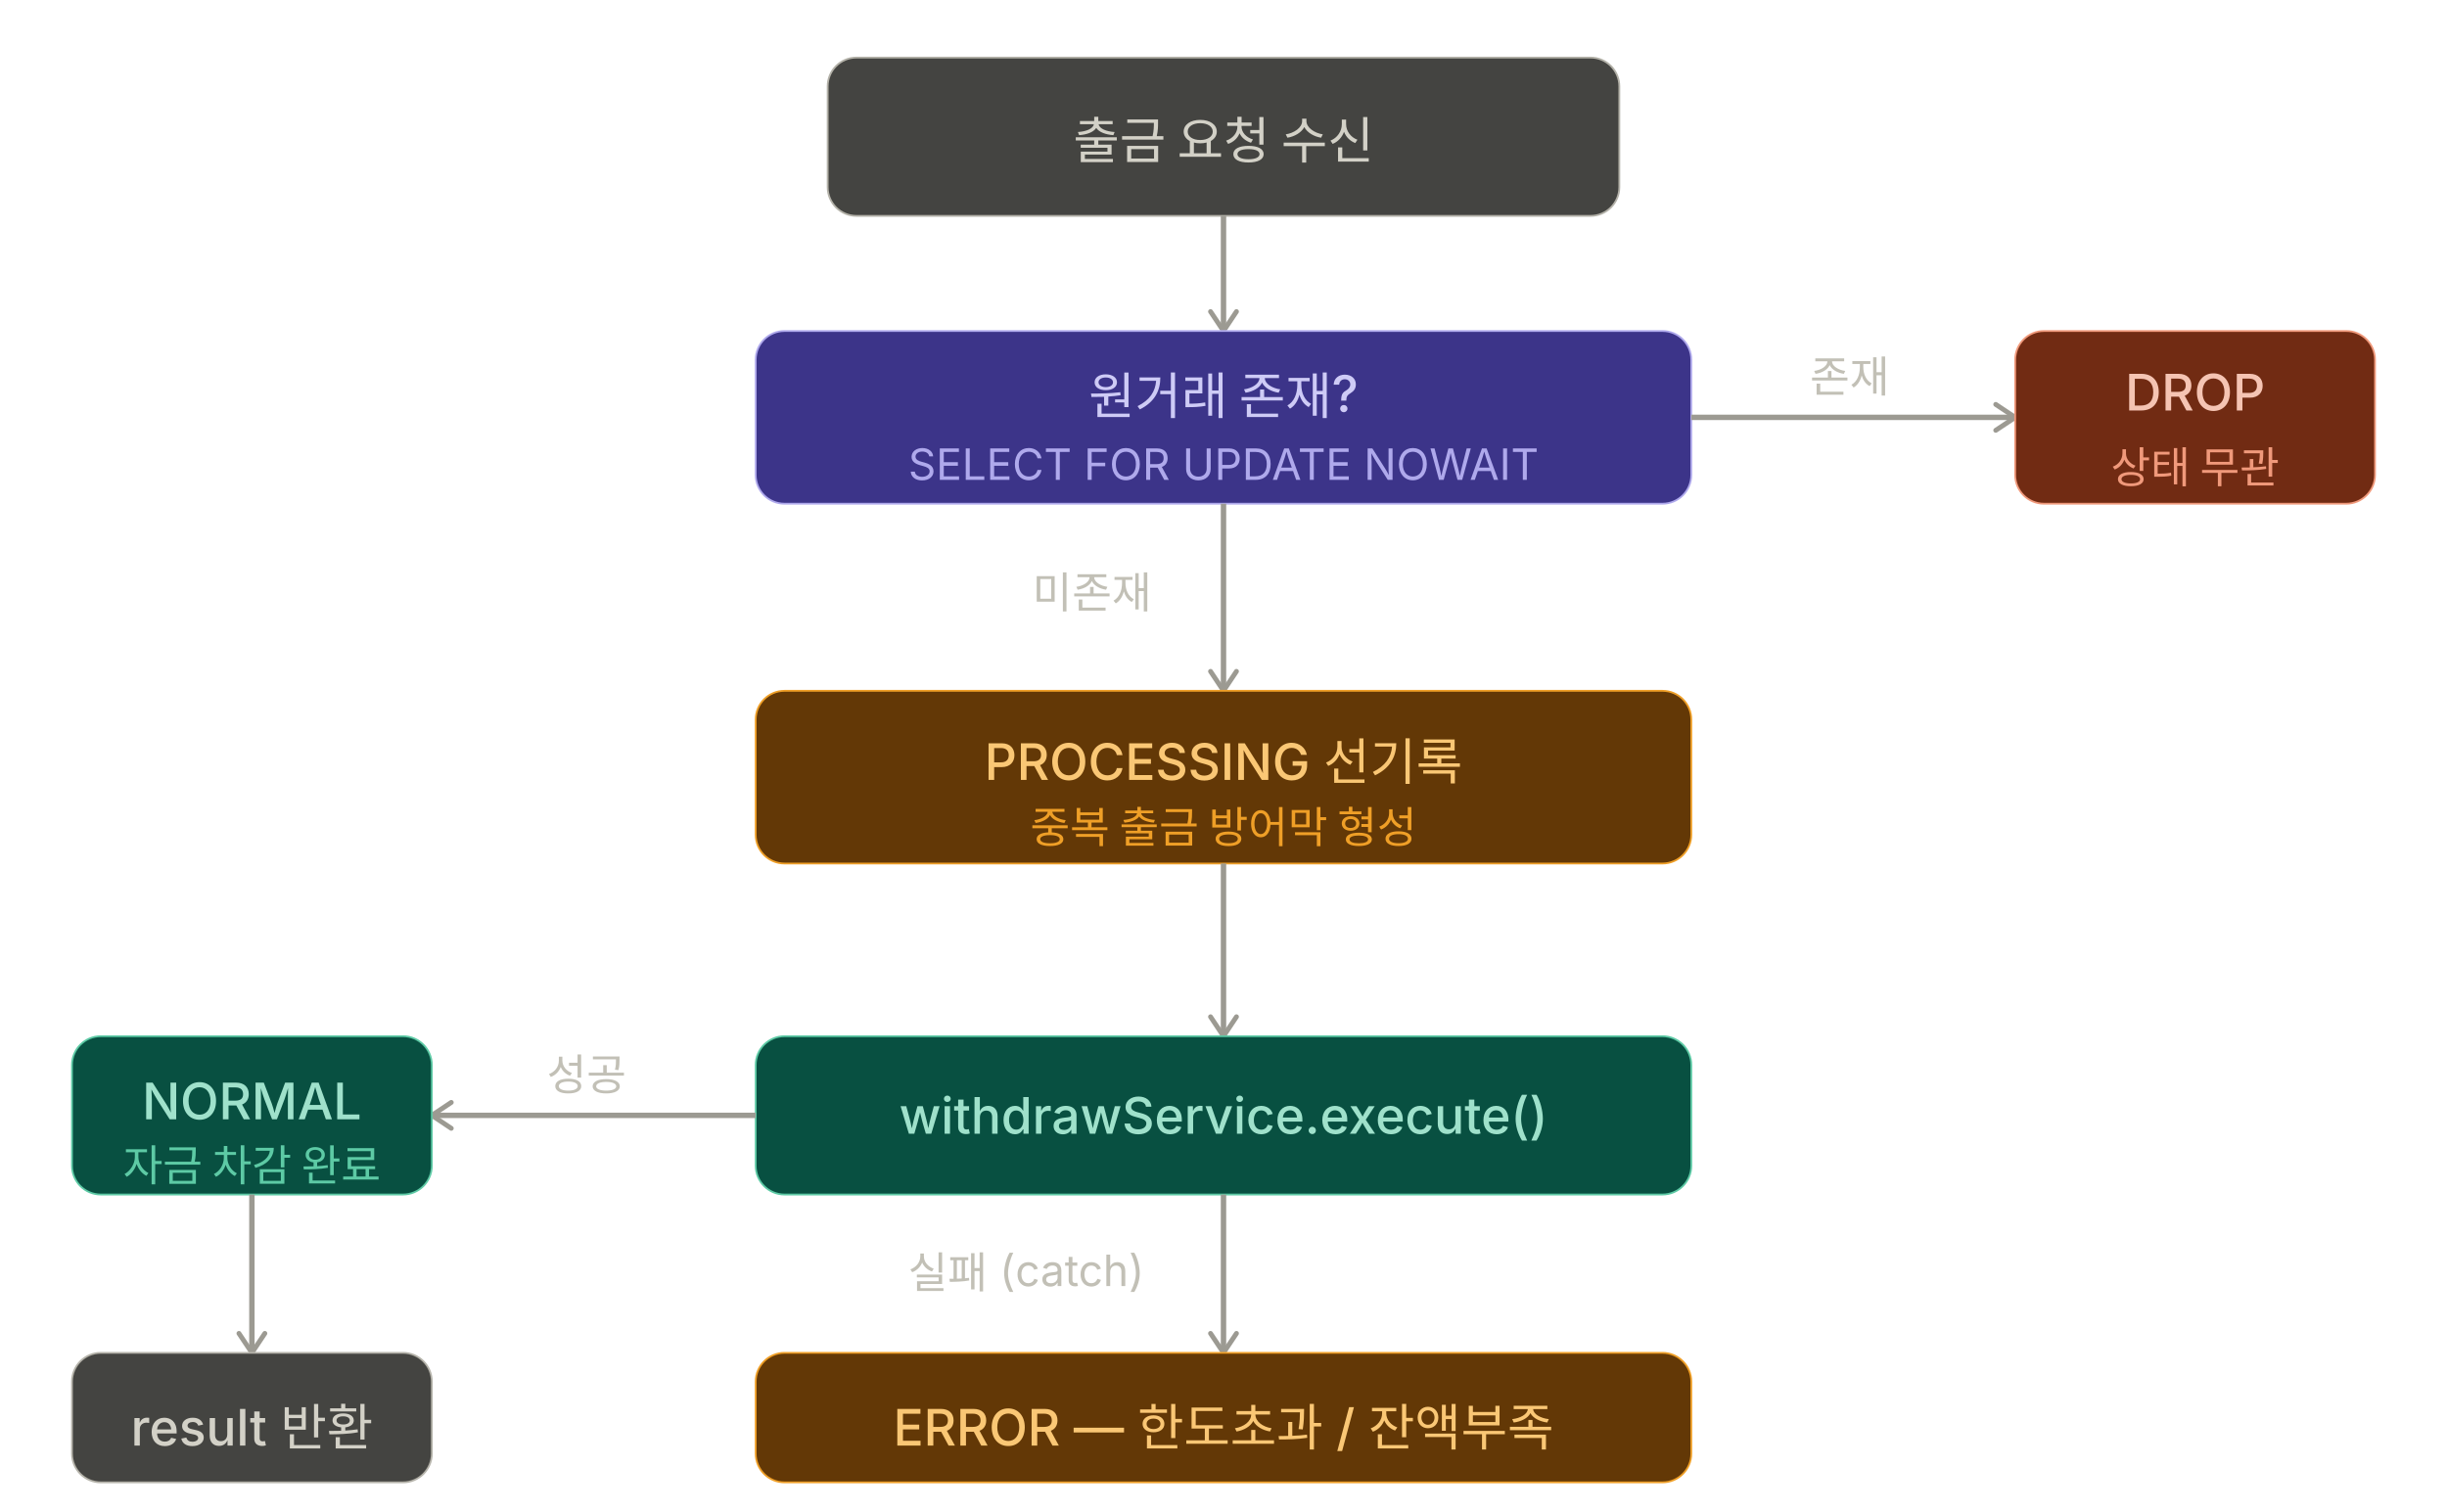
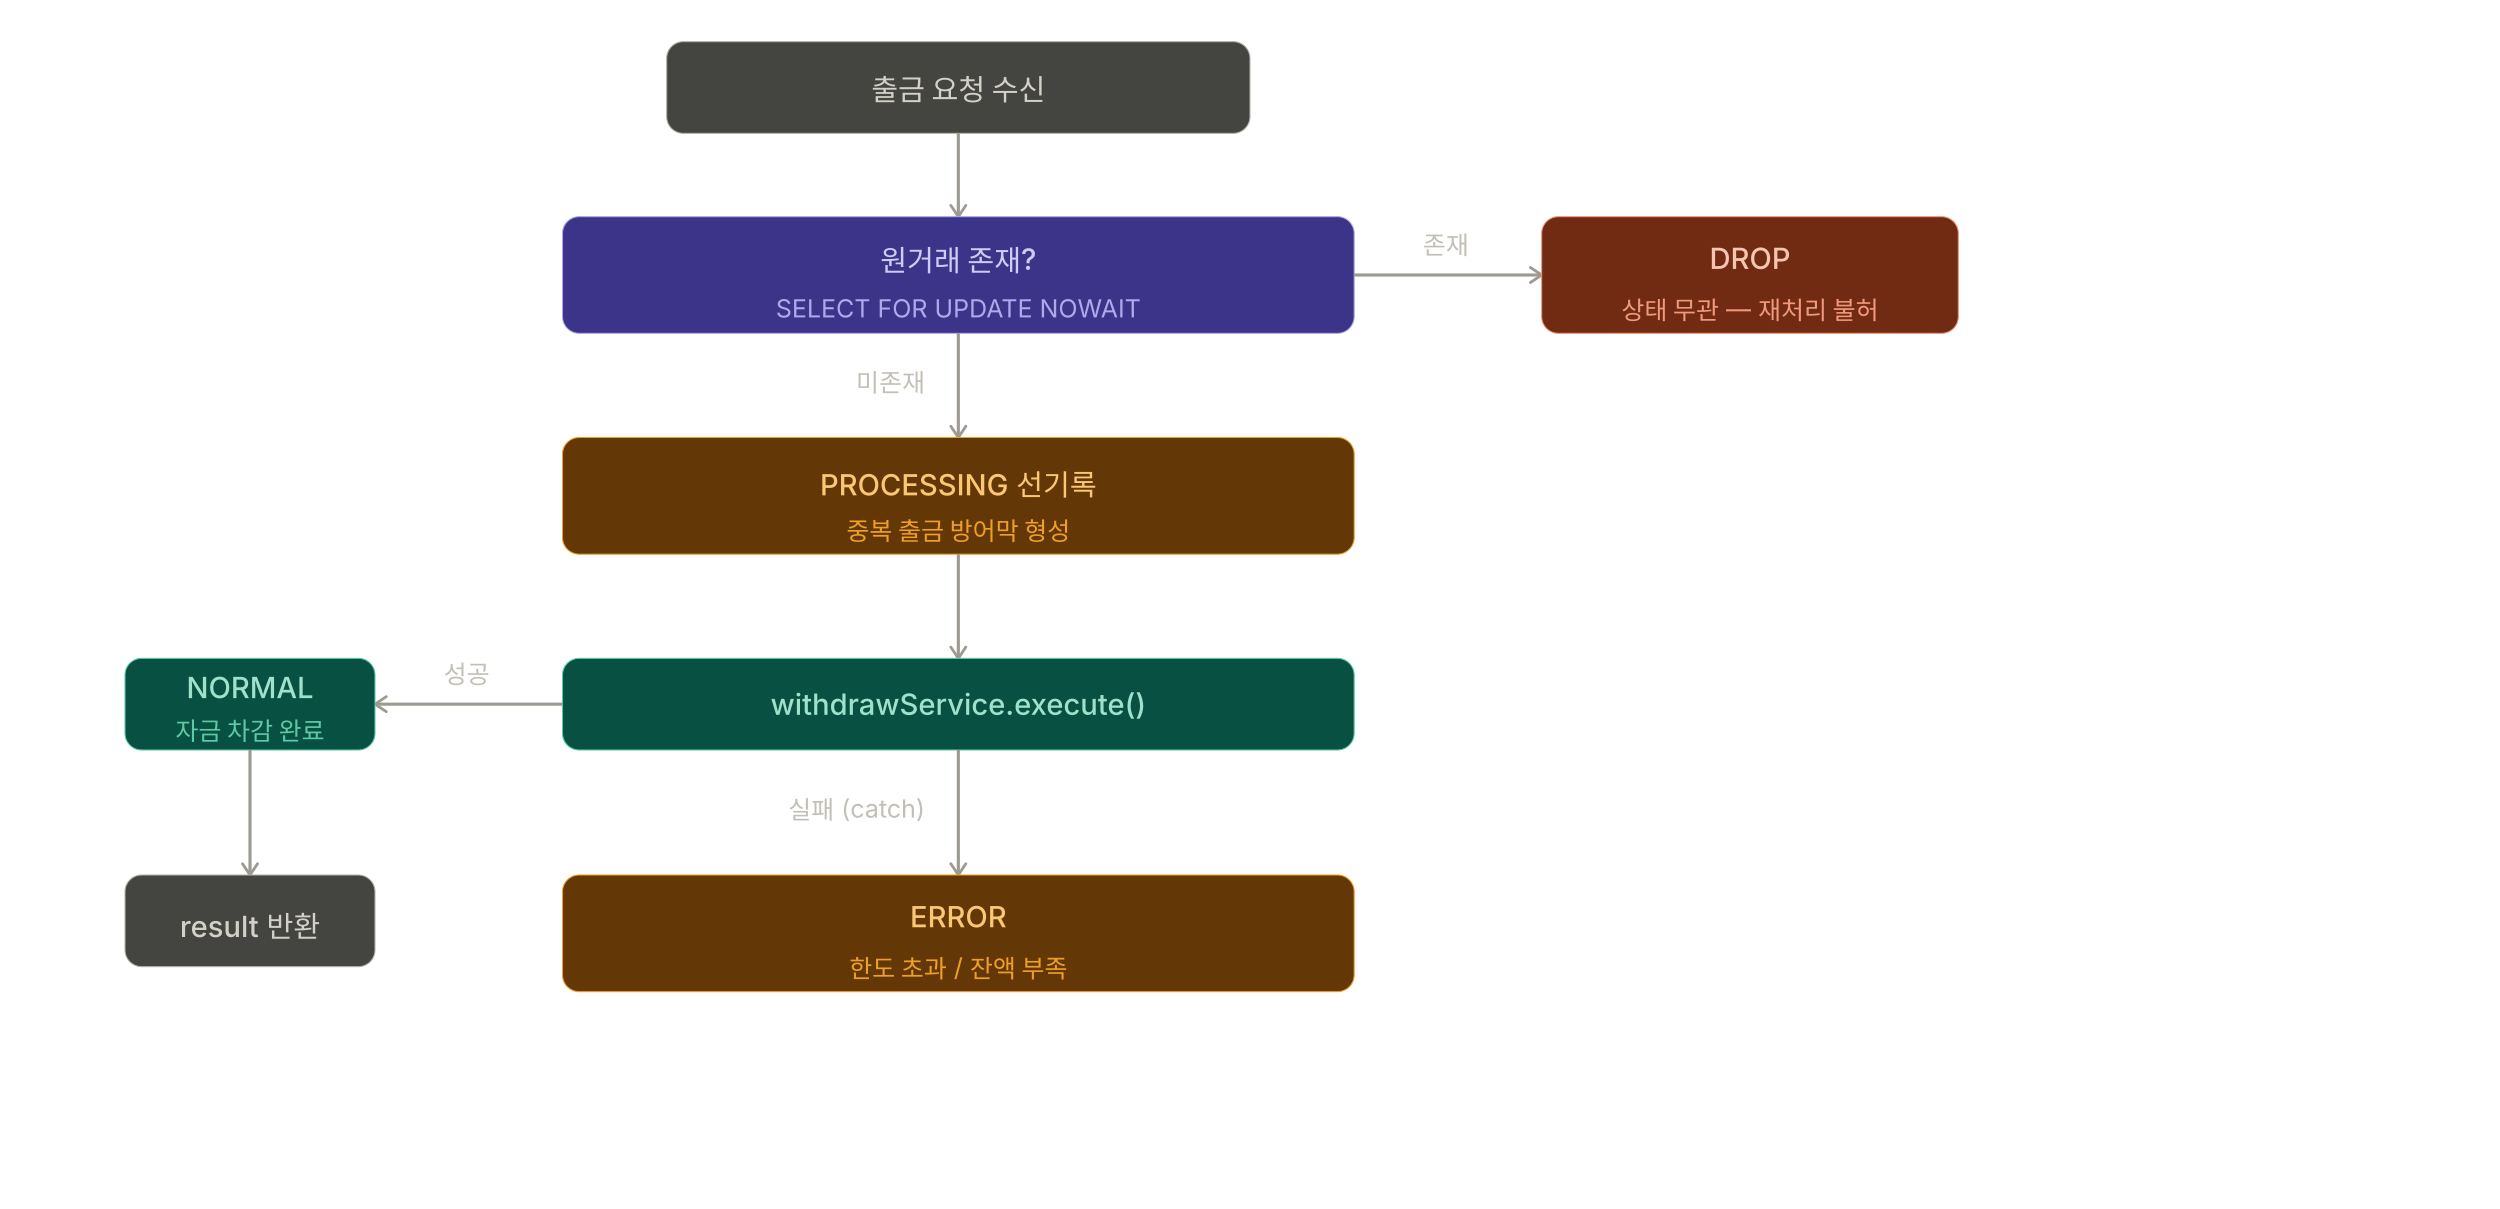
- <svg xmlns="http://www.w3.org/2000/svg" width="100%" viewBox="0 0 680 420">
+ <svg xmlns="http://www.w3.org/2000/svg" width="100%" viewBox="0 0 1200 580">
  <defs>
    <marker id="arrow" viewBox="0 0 10 10" refX="8" refY="5" markerWidth="6" markerHeight="6" orient="auto-start-reverse">
      <path d="M2 1L8 5L2 9" fill="none" stroke="context-stroke" stroke-width="1.5" stroke-linecap="round" stroke-linejoin="round" />
    </marker>
  </defs>
  <g style="fill:rgb(0, 0, 0);stroke:none;color:rgb(255, 255, 255);stroke-width:1px;stroke-linecap:butt;stroke-linejoin:miter;opacity:1;font-family:&quot;Anthropic Sans&quot;, -apple-system, BlinkMacSystemFont, &quot;Segoe UI&quot;, sans-serif;font-size:16px;font-weight:400;text-anchor:start;dominant-baseline:auto">
-     <rect x="230" y="16" width="220" height="44" rx="8" stroke-width="0.5" style="fill:rgb(68, 68, 65);stroke:rgb(180, 178, 169);color:rgb(255, 255, 255);stroke-width:0.5px;stroke-linecap:butt;stroke-linejoin:miter;opacity:1;font-family:&quot;Anthropic Sans&quot;, -apple-system, BlinkMacSystemFont, &quot;Segoe UI&quot;, sans-serif;font-size:16px;font-weight:400;text-anchor:start;dominant-baseline:auto" />
-     <text x="340" y="38" text-anchor="middle" dominant-baseline="central" style="fill:rgb(211, 209, 199);stroke:none;color:rgb(255, 255, 255);stroke-width:1px;stroke-linecap:butt;stroke-linejoin:miter;opacity:1;font-family:&quot;Anthropic Sans&quot;, -apple-system, BlinkMacSystemFont, &quot;Segoe UI&quot;, sans-serif;font-size:14px;font-weight:500;text-anchor:middle;dominant-baseline:central">출금 요청 수신</text>
+     <rect x="320" y="20" width="280" height="44" rx="8" stroke-width="0.5" style="fill:rgb(68, 68, 65);stroke:rgb(180, 178, 169);color:rgb(255, 255, 255);stroke-width:0.5px;stroke-linecap:butt;stroke-linejoin:miter;opacity:1;font-family:&quot;Anthropic Sans&quot;, -apple-system, BlinkMacSystemFont, &quot;Segoe UI&quot;, sans-serif;font-size:16px;font-weight:400;text-anchor:start;dominant-baseline:auto" />
+     <text x="460" y="42" text-anchor="middle" dominant-baseline="central" style="fill:rgb(211, 209, 199);stroke:none;color:rgb(255, 255, 255);stroke-width:1px;stroke-linecap:butt;stroke-linejoin:miter;opacity:1;font-family:&quot;Anthropic Sans&quot;, -apple-system, BlinkMacSystemFont, &quot;Segoe UI&quot;, sans-serif;font-size:14px;font-weight:500;text-anchor:middle;dominant-baseline:central">출금 요청 수신</text>
  </g>
-   <line x1="340" y1="60" x2="340" y2="92" marker-end="url(#arrow)" style="fill:none;stroke:rgb(156, 154, 146);color:rgb(255, 255, 255);stroke-width:1.5px;stroke-linecap:butt;stroke-linejoin:miter;opacity:1;font-family:&quot;Anthropic Sans&quot;, -apple-system, BlinkMacSystemFont, &quot;Segoe UI&quot;, sans-serif;font-size:16px;font-weight:400;text-anchor:start;dominant-baseline:auto" />
+   <line x1="460" y1="64" x2="460" y2="104" marker-end="url(#arrow)" style="fill:none;stroke:rgb(156, 154, 146);color:rgb(255, 255, 255);stroke-width:1.5px;stroke-linecap:butt;stroke-linejoin:miter;opacity:1;font-family:&quot;Anthropic Sans&quot;, -apple-system, BlinkMacSystemFont, &quot;Segoe UI&quot;, sans-serif;font-size:16px;font-weight:400;text-anchor:start;dominant-baseline:auto" />
  <g style="fill:rgb(0, 0, 0);stroke:none;color:rgb(255, 255, 255);stroke-width:1px;stroke-linecap:butt;stroke-linejoin:miter;opacity:1;font-family:&quot;Anthropic Sans&quot;, -apple-system, BlinkMacSystemFont, &quot;Segoe UI&quot;, sans-serif;font-size:16px;font-weight:400;text-anchor:start;dominant-baseline:auto">
-     <rect x="210" y="92" width="260" height="48" rx="8" stroke-width="0.5" style="fill:rgb(60, 52, 137);stroke:rgb(175, 169, 236);color:rgb(255, 255, 255);stroke-width:0.5px;stroke-linecap:butt;stroke-linejoin:miter;opacity:1;font-family:&quot;Anthropic Sans&quot;, -apple-system, BlinkMacSystemFont, &quot;Segoe UI&quot;, sans-serif;font-size:16px;font-weight:400;text-anchor:start;dominant-baseline:auto" />
-     <text x="340" y="109" text-anchor="middle" dominant-baseline="central" style="fill:rgb(206, 203, 246);stroke:none;color:rgb(255, 255, 255);stroke-width:1px;stroke-linecap:butt;stroke-linejoin:miter;opacity:1;font-family:&quot;Anthropic Sans&quot;, -apple-system, BlinkMacSystemFont, &quot;Segoe UI&quot;, sans-serif;font-size:14px;font-weight:500;text-anchor:middle;dominant-baseline:central">원거래 존재?</text>
-     <text x="340" y="129" text-anchor="middle" dominant-baseline="central" style="fill:rgb(175, 169, 236);stroke:none;color:rgb(255, 255, 255);stroke-width:1px;stroke-linecap:butt;stroke-linejoin:miter;opacity:1;font-family:&quot;Anthropic Sans&quot;, -apple-system, BlinkMacSystemFont, &quot;Segoe UI&quot;, sans-serif;font-size:12px;font-weight:400;text-anchor:middle;dominant-baseline:central">SELECT FOR UPDATE NOWAIT</text>
+     <rect x="270" y="104" width="380" height="56" rx="8" stroke-width="0.5" style="fill:rgb(60, 52, 137);stroke:rgb(175, 169, 236);color:rgb(255, 255, 255);stroke-width:0.5px;stroke-linecap:butt;stroke-linejoin:miter;opacity:1;font-family:&quot;Anthropic Sans&quot;, -apple-system, BlinkMacSystemFont, &quot;Segoe UI&quot;, sans-serif;font-size:16px;font-weight:400;text-anchor:start;dominant-baseline:auto" />
+     <text x="460" y="124" text-anchor="middle" dominant-baseline="central" style="fill:rgb(206, 203, 246);stroke:none;color:rgb(255, 255, 255);stroke-width:1px;stroke-linecap:butt;stroke-linejoin:miter;opacity:1;font-family:&quot;Anthropic Sans&quot;, -apple-system, BlinkMacSystemFont, &quot;Segoe UI&quot;, sans-serif;font-size:14px;font-weight:500;text-anchor:middle;dominant-baseline:central">원거래 존재?</text>
+     <text x="460" y="148" text-anchor="middle" dominant-baseline="central" style="fill:rgb(175, 169, 236);stroke:none;color:rgb(255, 255, 255);stroke-width:1px;stroke-linecap:butt;stroke-linejoin:miter;opacity:1;font-family:&quot;Anthropic Sans&quot;, -apple-system, BlinkMacSystemFont, &quot;Segoe UI&quot;, sans-serif;font-size:12px;font-weight:400;text-anchor:middle;dominant-baseline:central">SELECT FOR UPDATE NOWAIT</text>
  </g>
-   <line x1="470" y1="116" x2="560" y2="116" marker-end="url(#arrow)" style="fill:none;stroke:rgb(156, 154, 146);color:rgb(255, 255, 255);stroke-width:1.5px;stroke-linecap:butt;stroke-linejoin:miter;opacity:1;font-family:&quot;Anthropic Sans&quot;, -apple-system, BlinkMacSystemFont, &quot;Segoe UI&quot;, sans-serif;font-size:16px;font-weight:400;text-anchor:start;dominant-baseline:auto" />
-   <text x="514" y="109" text-anchor="middle" style="fill:rgb(194, 192, 182);stroke:none;color:rgb(255, 255, 255);stroke-width:1px;stroke-linecap:butt;stroke-linejoin:miter;opacity:1;font-family:&quot;Anthropic Sans&quot;, -apple-system, BlinkMacSystemFont, &quot;Segoe UI&quot;, sans-serif;font-size:12px;font-weight:400;text-anchor:middle;dominant-baseline:auto">존재</text>
+   <line x1="650" y1="132" x2="740" y2="132" marker-end="url(#arrow)" style="fill:none;stroke:rgb(156, 154, 146);color:rgb(255, 255, 255);stroke-width:1.5px;stroke-linecap:butt;stroke-linejoin:miter;opacity:1;font-family:&quot;Anthropic Sans&quot;, -apple-system, BlinkMacSystemFont, &quot;Segoe UI&quot;, sans-serif;font-size:16px;font-weight:400;text-anchor:start;dominant-baseline:auto" />
+   <text x="694" y="122" text-anchor="middle" style="fill:rgb(194, 192, 182);stroke:none;color:rgb(255, 255, 255);stroke-width:1px;stroke-linecap:butt;stroke-linejoin:miter;opacity:1;font-family:&quot;Anthropic Sans&quot;, -apple-system, BlinkMacSystemFont, &quot;Segoe UI&quot;, sans-serif;font-size:12px;font-weight:400;text-anchor:middle;dominant-baseline:auto">존재</text>
  <g style="fill:rgb(0, 0, 0);stroke:none;color:rgb(255, 255, 255);stroke-width:1px;stroke-linecap:butt;stroke-linejoin:miter;opacity:1;font-family:&quot;Anthropic Sans&quot;, -apple-system, BlinkMacSystemFont, &quot;Segoe UI&quot;, sans-serif;font-size:16px;font-weight:400;text-anchor:start;dominant-baseline:auto">
-     <rect x="560" y="92" width="100" height="48" rx="8" stroke-width="0.5" style="fill:rgb(113, 43, 19);stroke:rgb(240, 153, 123);color:rgb(255, 255, 255);stroke-width:0.5px;stroke-linecap:butt;stroke-linejoin:miter;opacity:1;font-family:&quot;Anthropic Sans&quot;, -apple-system, BlinkMacSystemFont, &quot;Segoe UI&quot;, sans-serif;font-size:16px;font-weight:400;text-anchor:start;dominant-baseline:auto" />
-     <text x="610" y="109" text-anchor="middle" dominant-baseline="central" style="fill:rgb(245, 196, 179);stroke:none;color:rgb(255, 255, 255);stroke-width:1px;stroke-linecap:butt;stroke-linejoin:miter;opacity:1;font-family:&quot;Anthropic Sans&quot;, -apple-system, BlinkMacSystemFont, &quot;Segoe UI&quot;, sans-serif;font-size:14px;font-weight:500;text-anchor:middle;dominant-baseline:central">DROP</text>
-     <text x="610" y="129" text-anchor="middle" dominant-baseline="central" style="fill:rgb(240, 153, 123);stroke:none;color:rgb(255, 255, 255);stroke-width:1px;stroke-linecap:butt;stroke-linejoin:miter;opacity:1;font-family:&quot;Anthropic Sans&quot;, -apple-system, BlinkMacSystemFont, &quot;Segoe UI&quot;, sans-serif;font-size:12px;font-weight:400;text-anchor:middle;dominant-baseline:central">상태 무관</text>
+     <rect x="740" y="104" width="200" height="56" rx="8" stroke-width="0.5" style="fill:rgb(113, 43, 19);stroke:rgb(240, 153, 123);color:rgb(255, 255, 255);stroke-width:0.5px;stroke-linecap:butt;stroke-linejoin:miter;opacity:1;font-family:&quot;Anthropic Sans&quot;, -apple-system, BlinkMacSystemFont, &quot;Segoe UI&quot;, sans-serif;font-size:16px;font-weight:400;text-anchor:start;dominant-baseline:auto" />
+     <text x="840" y="124" text-anchor="middle" dominant-baseline="central" style="fill:rgb(245, 196, 179);stroke:none;color:rgb(255, 255, 255);stroke-width:1px;stroke-linecap:butt;stroke-linejoin:miter;opacity:1;font-family:&quot;Anthropic Sans&quot;, -apple-system, BlinkMacSystemFont, &quot;Segoe UI&quot;, sans-serif;font-size:14px;font-weight:500;text-anchor:middle;dominant-baseline:central">DROP</text>
+     <text x="840" y="148" text-anchor="middle" dominant-baseline="central" style="fill:rgb(240, 153, 123);stroke:none;color:rgb(255, 255, 255);stroke-width:1px;stroke-linecap:butt;stroke-linejoin:miter;opacity:1;font-family:&quot;Anthropic Sans&quot;, -apple-system, BlinkMacSystemFont, &quot;Segoe UI&quot;, sans-serif;font-size:12px;font-weight:400;text-anchor:middle;dominant-baseline:central">상태 무관 — 재처리 불허</text>
  </g>
-   <line x1="340" y1="140" x2="340" y2="192" marker-end="url(#arrow)" style="fill:none;stroke:rgb(156, 154, 146);color:rgb(255, 255, 255);stroke-width:1.5px;stroke-linecap:butt;stroke-linejoin:miter;opacity:1;font-family:&quot;Anthropic Sans&quot;, -apple-system, BlinkMacSystemFont, &quot;Segoe UI&quot;, sans-serif;font-size:16px;font-weight:400;text-anchor:start;dominant-baseline:auto" />
-   <text x="320" y="169" text-anchor="end" style="fill:rgb(194, 192, 182);stroke:none;color:rgb(255, 255, 255);stroke-width:1px;stroke-linecap:butt;stroke-linejoin:miter;opacity:1;font-family:&quot;Anthropic Sans&quot;, -apple-system, BlinkMacSystemFont, &quot;Segoe UI&quot;, sans-serif;font-size:12px;font-weight:400;text-anchor:end;dominant-baseline:auto">미존재</text>
+   <line x1="460" y1="160" x2="460" y2="210" marker-end="url(#arrow)" style="fill:none;stroke:rgb(156, 154, 146);color:rgb(255, 255, 255);stroke-width:1.5px;stroke-linecap:butt;stroke-linejoin:miter;opacity:1;font-family:&quot;Anthropic Sans&quot;, -apple-system, BlinkMacSystemFont, &quot;Segoe UI&quot;, sans-serif;font-size:16px;font-weight:400;text-anchor:start;dominant-baseline:auto" />
+   <text x="444" y="188" text-anchor="end" style="fill:rgb(194, 192, 182);stroke:none;color:rgb(255, 255, 255);stroke-width:1px;stroke-linecap:butt;stroke-linejoin:miter;opacity:1;font-family:&quot;Anthropic Sans&quot;, -apple-system, BlinkMacSystemFont, &quot;Segoe UI&quot;, sans-serif;font-size:12px;font-weight:400;text-anchor:end;dominant-baseline:auto">미존재</text>
  <g style="fill:rgb(0, 0, 0);stroke:none;color:rgb(255, 255, 255);stroke-width:1px;stroke-linecap:butt;stroke-linejoin:miter;opacity:1;font-family:&quot;Anthropic Sans&quot;, -apple-system, BlinkMacSystemFont, &quot;Segoe UI&quot;, sans-serif;font-size:16px;font-weight:400;text-anchor:start;dominant-baseline:auto">
-     <rect x="210" y="192" width="260" height="48" rx="8" stroke-width="0.5" style="fill:rgb(99, 56, 6);stroke:rgb(239, 159, 39);color:rgb(255, 255, 255);stroke-width:0.5px;stroke-linecap:butt;stroke-linejoin:miter;opacity:1;font-family:&quot;Anthropic Sans&quot;, -apple-system, BlinkMacSystemFont, &quot;Segoe UI&quot;, sans-serif;font-size:16px;font-weight:400;text-anchor:start;dominant-baseline:auto" />
-     <text x="340" y="209" text-anchor="middle" dominant-baseline="central" style="fill:rgb(250, 199, 117);stroke:none;color:rgb(255, 255, 255);stroke-width:1px;stroke-linecap:butt;stroke-linejoin:miter;opacity:1;font-family:&quot;Anthropic Sans&quot;, -apple-system, BlinkMacSystemFont, &quot;Segoe UI&quot;, sans-serif;font-size:14px;font-weight:500;text-anchor:middle;dominant-baseline:central">PROCESSING 선기록</text>
-     <text x="340" y="229" text-anchor="middle" dominant-baseline="central" style="fill:rgb(239, 159, 39);stroke:none;color:rgb(255, 255, 255);stroke-width:1px;stroke-linecap:butt;stroke-linejoin:miter;opacity:1;font-family:&quot;Anthropic Sans&quot;, -apple-system, BlinkMacSystemFont, &quot;Segoe UI&quot;, sans-serif;font-size:12px;font-weight:400;text-anchor:middle;dominant-baseline:central">중복 출금 방어막 형성</text>
+     <rect x="270" y="210" width="380" height="56" rx="8" stroke-width="0.5" style="fill:rgb(99, 56, 6);stroke:rgb(239, 159, 39);color:rgb(255, 255, 255);stroke-width:0.5px;stroke-linecap:butt;stroke-linejoin:miter;opacity:1;font-family:&quot;Anthropic Sans&quot;, -apple-system, BlinkMacSystemFont, &quot;Segoe UI&quot;, sans-serif;font-size:16px;font-weight:400;text-anchor:start;dominant-baseline:auto" />
+     <text x="460" y="230" text-anchor="middle" dominant-baseline="central" style="fill:rgb(250, 199, 117);stroke:none;color:rgb(255, 255, 255);stroke-width:1px;stroke-linecap:butt;stroke-linejoin:miter;opacity:1;font-family:&quot;Anthropic Sans&quot;, -apple-system, BlinkMacSystemFont, &quot;Segoe UI&quot;, sans-serif;font-size:14px;font-weight:500;text-anchor:middle;dominant-baseline:central">PROCESSING 선기록</text>
+     <text x="460" y="254" text-anchor="middle" dominant-baseline="central" style="fill:rgb(239, 159, 39);stroke:none;color:rgb(255, 255, 255);stroke-width:1px;stroke-linecap:butt;stroke-linejoin:miter;opacity:1;font-family:&quot;Anthropic Sans&quot;, -apple-system, BlinkMacSystemFont, &quot;Segoe UI&quot;, sans-serif;font-size:12px;font-weight:400;text-anchor:middle;dominant-baseline:central">중복 출금 방어막 형성</text>
  </g>
-   <line x1="340" y1="240" x2="340" y2="288" marker-end="url(#arrow)" style="fill:none;stroke:rgb(156, 154, 146);color:rgb(255, 255, 255);stroke-width:1.5px;stroke-linecap:butt;stroke-linejoin:miter;opacity:1;font-family:&quot;Anthropic Sans&quot;, -apple-system, BlinkMacSystemFont, &quot;Segoe UI&quot;, sans-serif;font-size:16px;font-weight:400;text-anchor:start;dominant-baseline:auto" />
+   <line x1="460" y1="266" x2="460" y2="316" marker-end="url(#arrow)" style="fill:none;stroke:rgb(156, 154, 146);color:rgb(255, 255, 255);stroke-width:1.5px;stroke-linecap:butt;stroke-linejoin:miter;opacity:1;font-family:&quot;Anthropic Sans&quot;, -apple-system, BlinkMacSystemFont, &quot;Segoe UI&quot;, sans-serif;font-size:16px;font-weight:400;text-anchor:start;dominant-baseline:auto" />
  <g style="fill:rgb(0, 0, 0);stroke:none;color:rgb(255, 255, 255);stroke-width:1px;stroke-linecap:butt;stroke-linejoin:miter;opacity:1;font-family:&quot;Anthropic Sans&quot;, -apple-system, BlinkMacSystemFont, &quot;Segoe UI&quot;, sans-serif;font-size:16px;font-weight:400;text-anchor:start;dominant-baseline:auto">
-     <rect x="210" y="288" width="260" height="44" rx="8" stroke-width="0.5" style="fill:rgb(8, 80, 65);stroke:rgb(93, 202, 165);color:rgb(255, 255, 255);stroke-width:0.5px;stroke-linecap:butt;stroke-linejoin:miter;opacity:1;font-family:&quot;Anthropic Sans&quot;, -apple-system, BlinkMacSystemFont, &quot;Segoe UI&quot;, sans-serif;font-size:16px;font-weight:400;text-anchor:start;dominant-baseline:auto" />
-     <text x="340" y="310" text-anchor="middle" dominant-baseline="central" style="fill:rgb(159, 225, 203);stroke:none;color:rgb(255, 255, 255);stroke-width:1px;stroke-linecap:butt;stroke-linejoin:miter;opacity:1;font-family:&quot;Anthropic Sans&quot;, -apple-system, BlinkMacSystemFont, &quot;Segoe UI&quot;, sans-serif;font-size:14px;font-weight:500;text-anchor:middle;dominant-baseline:central">withdrawService.execute()</text>
+     <rect x="270" y="316" width="380" height="44" rx="8" stroke-width="0.5" style="fill:rgb(8, 80, 65);stroke:rgb(93, 202, 165);color:rgb(255, 255, 255);stroke-width:0.5px;stroke-linecap:butt;stroke-linejoin:miter;opacity:1;font-family:&quot;Anthropic Sans&quot;, -apple-system, BlinkMacSystemFont, &quot;Segoe UI&quot;, sans-serif;font-size:16px;font-weight:400;text-anchor:start;dominant-baseline:auto" />
+     <text x="460" y="338" text-anchor="middle" dominant-baseline="central" style="fill:rgb(159, 225, 203);stroke:none;color:rgb(255, 255, 255);stroke-width:1px;stroke-linecap:butt;stroke-linejoin:miter;opacity:1;font-family:&quot;Anthropic Sans&quot;, -apple-system, BlinkMacSystemFont, &quot;Segoe UI&quot;, sans-serif;font-size:14px;font-weight:500;text-anchor:middle;dominant-baseline:central">withdrawService.execute()</text>
  </g>
-   <line x1="210" y1="310" x2="120" y2="310" marker-end="url(#arrow)" style="fill:none;stroke:rgb(156, 154, 146);color:rgb(255, 255, 255);stroke-width:1.5px;stroke-linecap:butt;stroke-linejoin:miter;opacity:1;font-family:&quot;Anthropic Sans&quot;, -apple-system, BlinkMacSystemFont, &quot;Segoe UI&quot;, sans-serif;font-size:16px;font-weight:400;text-anchor:start;dominant-baseline:auto" />
-   <text x="163" y="303" text-anchor="middle" style="fill:rgb(194, 192, 182);stroke:none;color:rgb(255, 255, 255);stroke-width:1px;stroke-linecap:butt;stroke-linejoin:miter;opacity:1;font-family:&quot;Anthropic Sans&quot;, -apple-system, BlinkMacSystemFont, &quot;Segoe UI&quot;, sans-serif;font-size:12px;font-weight:400;text-anchor:middle;dominant-baseline:auto">성공</text>
+   <line x1="270" y1="338" x2="180" y2="338" marker-end="url(#arrow)" style="fill:none;stroke:rgb(156, 154, 146);color:rgb(255, 255, 255);stroke-width:1.5px;stroke-linecap:butt;stroke-linejoin:miter;opacity:1;font-family:&quot;Anthropic Sans&quot;, -apple-system, BlinkMacSystemFont, &quot;Segoe UI&quot;, sans-serif;font-size:16px;font-weight:400;text-anchor:start;dominant-baseline:auto" />
+   <text x="224" y="328" text-anchor="middle" style="fill:rgb(194, 192, 182);stroke:none;color:rgb(255, 255, 255);stroke-width:1px;stroke-linecap:butt;stroke-linejoin:miter;opacity:1;font-family:&quot;Anthropic Sans&quot;, -apple-system, BlinkMacSystemFont, &quot;Segoe UI&quot;, sans-serif;font-size:12px;font-weight:400;text-anchor:middle;dominant-baseline:auto">성공</text>
  <g style="fill:rgb(0, 0, 0);stroke:none;color:rgb(255, 255, 255);stroke-width:1px;stroke-linecap:butt;stroke-linejoin:miter;opacity:1;font-family:&quot;Anthropic Sans&quot;, -apple-system, BlinkMacSystemFont, &quot;Segoe UI&quot;, sans-serif;font-size:16px;font-weight:400;text-anchor:start;dominant-baseline:auto">
-     <rect x="20" y="288" width="100" height="44" rx="8" stroke-width="0.5" style="fill:rgb(8, 80, 65);stroke:rgb(93, 202, 165);color:rgb(255, 255, 255);stroke-width:0.5px;stroke-linecap:butt;stroke-linejoin:miter;opacity:1;font-family:&quot;Anthropic Sans&quot;, -apple-system, BlinkMacSystemFont, &quot;Segoe UI&quot;, sans-serif;font-size:16px;font-weight:400;text-anchor:start;dominant-baseline:auto" />
-     <text x="70" y="306" text-anchor="middle" dominant-baseline="central" style="fill:rgb(159, 225, 203);stroke:none;color:rgb(255, 255, 255);stroke-width:1px;stroke-linecap:butt;stroke-linejoin:miter;opacity:1;font-family:&quot;Anthropic Sans&quot;, -apple-system, BlinkMacSystemFont, &quot;Segoe UI&quot;, sans-serif;font-size:14px;font-weight:500;text-anchor:middle;dominant-baseline:central">NORMAL</text>
-     <text x="70" y="323" text-anchor="middle" dominant-baseline="central" style="fill:rgb(93, 202, 165);stroke:none;color:rgb(255, 255, 255);stroke-width:1px;stroke-linecap:butt;stroke-linejoin:miter;opacity:1;font-family:&quot;Anthropic Sans&quot;, -apple-system, BlinkMacSystemFont, &quot;Segoe UI&quot;, sans-serif;font-size:12px;font-weight:400;text-anchor:middle;dominant-baseline:central">자금 차감 완료</text>
+     <rect x="60" y="316" width="120" height="44" rx="8" stroke-width="0.5" style="fill:rgb(8, 80, 65);stroke:rgb(93, 202, 165);color:rgb(255, 255, 255);stroke-width:0.5px;stroke-linecap:butt;stroke-linejoin:miter;opacity:1;font-family:&quot;Anthropic Sans&quot;, -apple-system, BlinkMacSystemFont, &quot;Segoe UI&quot;, sans-serif;font-size:16px;font-weight:400;text-anchor:start;dominant-baseline:auto" />
+     <text x="120" y="330" text-anchor="middle" dominant-baseline="central" style="fill:rgb(159, 225, 203);stroke:none;color:rgb(255, 255, 255);stroke-width:1px;stroke-linecap:butt;stroke-linejoin:miter;opacity:1;font-family:&quot;Anthropic Sans&quot;, -apple-system, BlinkMacSystemFont, &quot;Segoe UI&quot;, sans-serif;font-size:14px;font-weight:500;text-anchor:middle;dominant-baseline:central">NORMAL</text>
+     <text x="120" y="350" text-anchor="middle" dominant-baseline="central" style="fill:rgb(93, 202, 165);stroke:none;color:rgb(255, 255, 255);stroke-width:1px;stroke-linecap:butt;stroke-linejoin:miter;opacity:1;font-family:&quot;Anthropic Sans&quot;, -apple-system, BlinkMacSystemFont, &quot;Segoe UI&quot;, sans-serif;font-size:12px;font-weight:400;text-anchor:middle;dominant-baseline:central">자금 차감 완료</text>
  </g>
-   <line x1="70" y1="332" x2="70" y2="376" marker-end="url(#arrow)" style="fill:none;stroke:rgb(156, 154, 146);color:rgb(255, 255, 255);stroke-width:1.5px;stroke-linecap:butt;stroke-linejoin:miter;opacity:1;font-family:&quot;Anthropic Sans&quot;, -apple-system, BlinkMacSystemFont, &quot;Segoe UI&quot;, sans-serif;font-size:16px;font-weight:400;text-anchor:start;dominant-baseline:auto" />
+   <line x1="120" y1="360" x2="120" y2="420" marker-end="url(#arrow)" style="fill:none;stroke:rgb(156, 154, 146);color:rgb(255, 255, 255);stroke-width:1.5px;stroke-linecap:butt;stroke-linejoin:miter;opacity:1;font-family:&quot;Anthropic Sans&quot;, -apple-system, BlinkMacSystemFont, &quot;Segoe UI&quot;, sans-serif;font-size:16px;font-weight:400;text-anchor:start;dominant-baseline:auto" />
  <g style="fill:rgb(0, 0, 0);stroke:none;color:rgb(255, 255, 255);stroke-width:1px;stroke-linecap:butt;stroke-linejoin:miter;opacity:1;font-family:&quot;Anthropic Sans&quot;, -apple-system, BlinkMacSystemFont, &quot;Segoe UI&quot;, sans-serif;font-size:16px;font-weight:400;text-anchor:start;dominant-baseline:auto">
-     <rect x="20" y="376" width="100" height="36" rx="8" stroke-width="0.5" style="fill:rgb(68, 68, 65);stroke:rgb(180, 178, 169);color:rgb(255, 255, 255);stroke-width:0.5px;stroke-linecap:butt;stroke-linejoin:miter;opacity:1;font-family:&quot;Anthropic Sans&quot;, -apple-system, BlinkMacSystemFont, &quot;Segoe UI&quot;, sans-serif;font-size:16px;font-weight:400;text-anchor:start;dominant-baseline:auto" />
-     <text x="70" y="394" text-anchor="middle" dominant-baseline="central" style="fill:rgb(211, 209, 199);stroke:none;color:rgb(255, 255, 255);stroke-width:1px;stroke-linecap:butt;stroke-linejoin:miter;opacity:1;font-family:&quot;Anthropic Sans&quot;, -apple-system, BlinkMacSystemFont, &quot;Segoe UI&quot;, sans-serif;font-size:14px;font-weight:500;text-anchor:middle;dominant-baseline:central">result 반환</text>
+     <rect x="60" y="420" width="120" height="44" rx="8" stroke-width="0.5" style="fill:rgb(68, 68, 65);stroke:rgb(180, 178, 169);color:rgb(255, 255, 255);stroke-width:0.5px;stroke-linecap:butt;stroke-linejoin:miter;opacity:1;font-family:&quot;Anthropic Sans&quot;, -apple-system, BlinkMacSystemFont, &quot;Segoe UI&quot;, sans-serif;font-size:16px;font-weight:400;text-anchor:start;dominant-baseline:auto" />
+     <text x="120" y="442" text-anchor="middle" dominant-baseline="central" style="fill:rgb(211, 209, 199);stroke:none;color:rgb(255, 255, 255);stroke-width:1px;stroke-linecap:butt;stroke-linejoin:miter;opacity:1;font-family:&quot;Anthropic Sans&quot;, -apple-system, BlinkMacSystemFont, &quot;Segoe UI&quot;, sans-serif;font-size:14px;font-weight:500;text-anchor:middle;dominant-baseline:central">result 반환</text>
  </g>
-   <line x1="340" y1="332" x2="340" y2="376" marker-end="url(#arrow)" style="fill:none;stroke:rgb(156, 154, 146);color:rgb(255, 255, 255);stroke-width:1.5px;stroke-linecap:butt;stroke-linejoin:miter;opacity:1;font-family:&quot;Anthropic Sans&quot;, -apple-system, BlinkMacSystemFont, &quot;Segoe UI&quot;, sans-serif;font-size:16px;font-weight:400;text-anchor:start;dominant-baseline:auto" />
-   <text x="318" y="358" text-anchor="end" style="fill:rgb(194, 192, 182);stroke:none;color:rgb(255, 255, 255);stroke-width:1px;stroke-linecap:butt;stroke-linejoin:miter;opacity:1;font-family:&quot;Anthropic Sans&quot;, -apple-system, BlinkMacSystemFont, &quot;Segoe UI&quot;, sans-serif;font-size:12px;font-weight:400;text-anchor:end;dominant-baseline:auto">실패 (catch)</text>
+   <line x1="460" y1="360" x2="460" y2="420" marker-end="url(#arrow)" style="fill:none;stroke:rgb(156, 154, 146);color:rgb(255, 255, 255);stroke-width:1.5px;stroke-linecap:butt;stroke-linejoin:miter;opacity:1;font-family:&quot;Anthropic Sans&quot;, -apple-system, BlinkMacSystemFont, &quot;Segoe UI&quot;, sans-serif;font-size:16px;font-weight:400;text-anchor:start;dominant-baseline:auto" />
+   <text x="444" y="393" text-anchor="end" style="fill:rgb(194, 192, 182);stroke:none;color:rgb(255, 255, 255);stroke-width:1px;stroke-linecap:butt;stroke-linejoin:miter;opacity:1;font-family:&quot;Anthropic Sans&quot;, -apple-system, BlinkMacSystemFont, &quot;Segoe UI&quot;, sans-serif;font-size:12px;font-weight:400;text-anchor:end;dominant-baseline:auto">실패 (catch)</text>
  <g style="fill:rgb(0, 0, 0);stroke:none;color:rgb(255, 255, 255);stroke-width:1px;stroke-linecap:butt;stroke-linejoin:miter;opacity:1;font-family:&quot;Anthropic Sans&quot;, -apple-system, BlinkMacSystemFont, &quot;Segoe UI&quot;, sans-serif;font-size:16px;font-weight:400;text-anchor:start;dominant-baseline:auto">
-     <rect x="210" y="376" width="260" height="36" rx="8" stroke-width="0.5" style="fill:rgb(99, 56, 6);stroke:rgb(239, 159, 39);color:rgb(255, 255, 255);stroke-width:0.5px;stroke-linecap:butt;stroke-linejoin:miter;opacity:1;font-family:&quot;Anthropic Sans&quot;, -apple-system, BlinkMacSystemFont, &quot;Segoe UI&quot;, sans-serif;font-size:16px;font-weight:400;text-anchor:start;dominant-baseline:auto" />
-     <text x="340" y="394" text-anchor="middle" dominant-baseline="central" style="fill:rgb(250, 199, 117);stroke:none;color:rgb(255, 255, 255);stroke-width:1px;stroke-linecap:butt;stroke-linejoin:miter;opacity:1;font-family:&quot;Anthropic Sans&quot;, -apple-system, BlinkMacSystemFont, &quot;Segoe UI&quot;, sans-serif;font-size:14px;font-weight:500;text-anchor:middle;dominant-baseline:central">ERROR — 한도초과 / 잔액부족</text>
+     <rect x="270" y="420" width="380" height="56" rx="8" stroke-width="0.5" style="fill:rgb(99, 56, 6);stroke:rgb(239, 159, 39);color:rgb(255, 255, 255);stroke-width:0.5px;stroke-linecap:butt;stroke-linejoin:miter;opacity:1;font-family:&quot;Anthropic Sans&quot;, -apple-system, BlinkMacSystemFont, &quot;Segoe UI&quot;, sans-serif;font-size:16px;font-weight:400;text-anchor:start;dominant-baseline:auto" />
+     <text x="460" y="440" text-anchor="middle" dominant-baseline="central" style="fill:rgb(250, 199, 117);stroke:none;color:rgb(255, 255, 255);stroke-width:1px;stroke-linecap:butt;stroke-linejoin:miter;opacity:1;font-family:&quot;Anthropic Sans&quot;, -apple-system, BlinkMacSystemFont, &quot;Segoe UI&quot;, sans-serif;font-size:14px;font-weight:500;text-anchor:middle;dominant-baseline:central">ERROR</text>
+     <text x="460" y="464" text-anchor="middle" dominant-baseline="central" style="fill:rgb(239, 159, 39);stroke:none;color:rgb(255, 255, 255);stroke-width:1px;stroke-linecap:butt;stroke-linejoin:miter;opacity:1;font-family:&quot;Anthropic Sans&quot;, -apple-system, BlinkMacSystemFont, &quot;Segoe UI&quot;, sans-serif;font-size:12px;font-weight:400;text-anchor:middle;dominant-baseline:central">한도 초과 / 잔액 부족</text>
  </g>
</svg>
